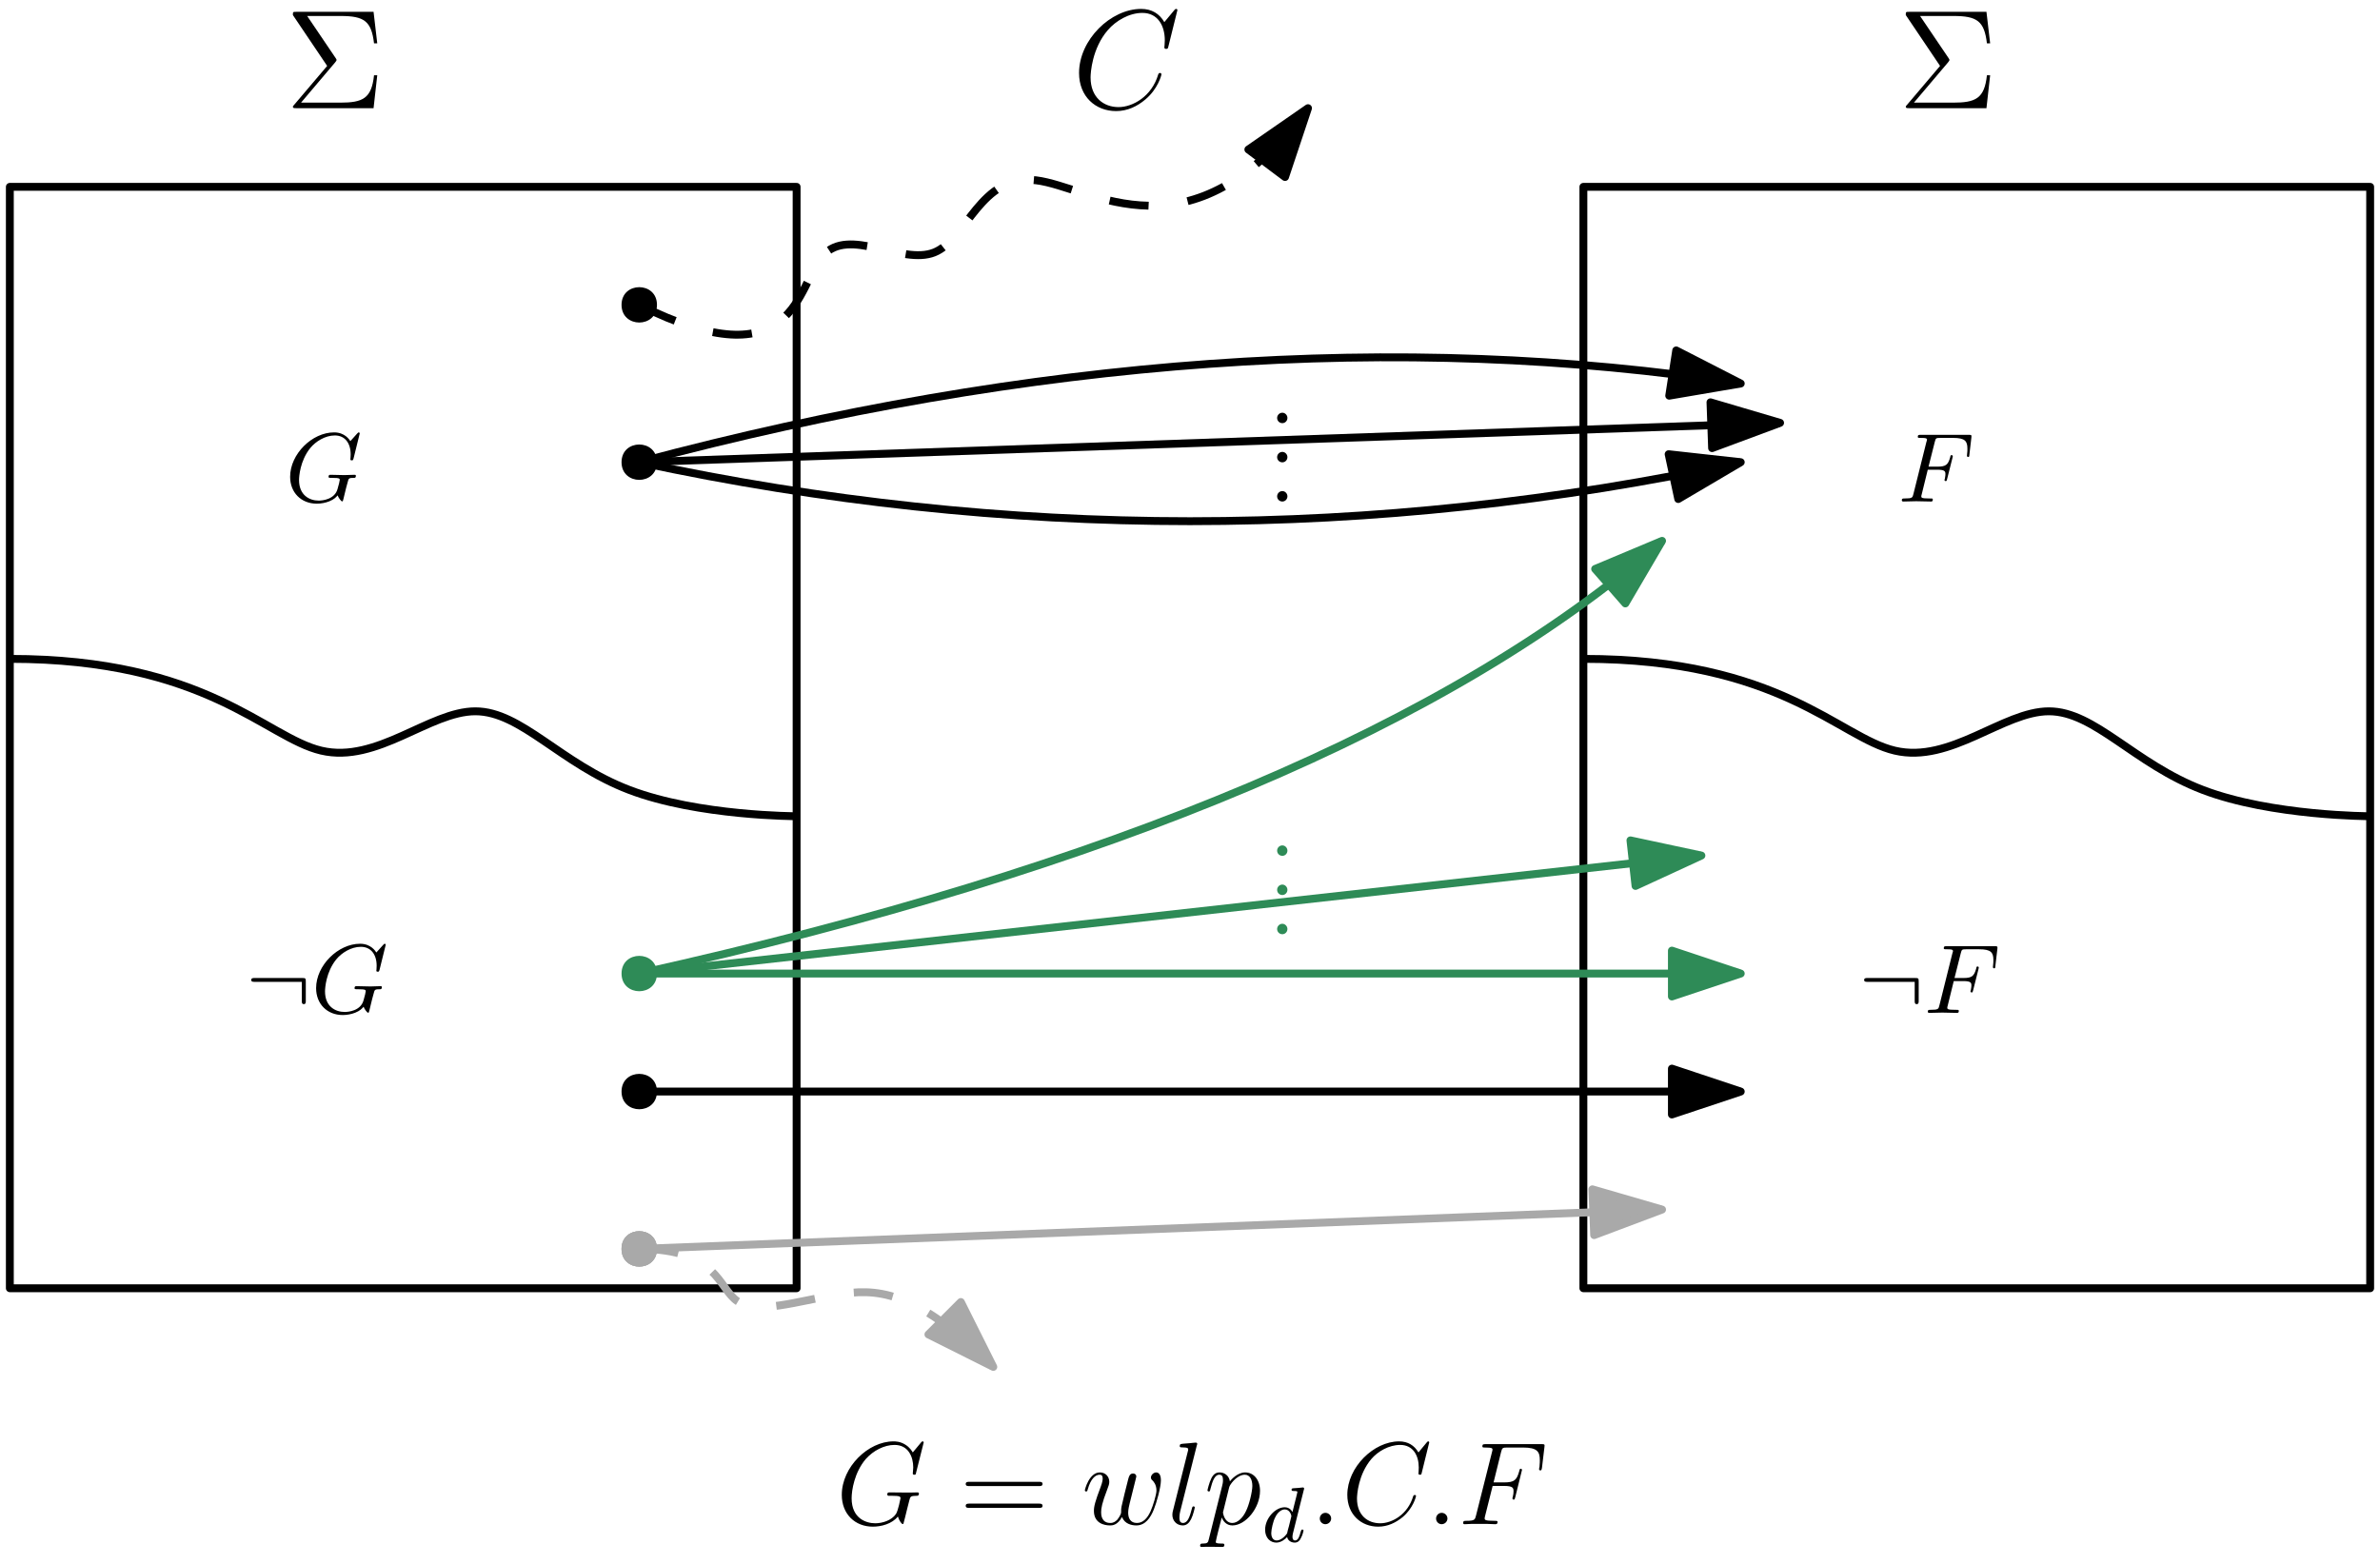
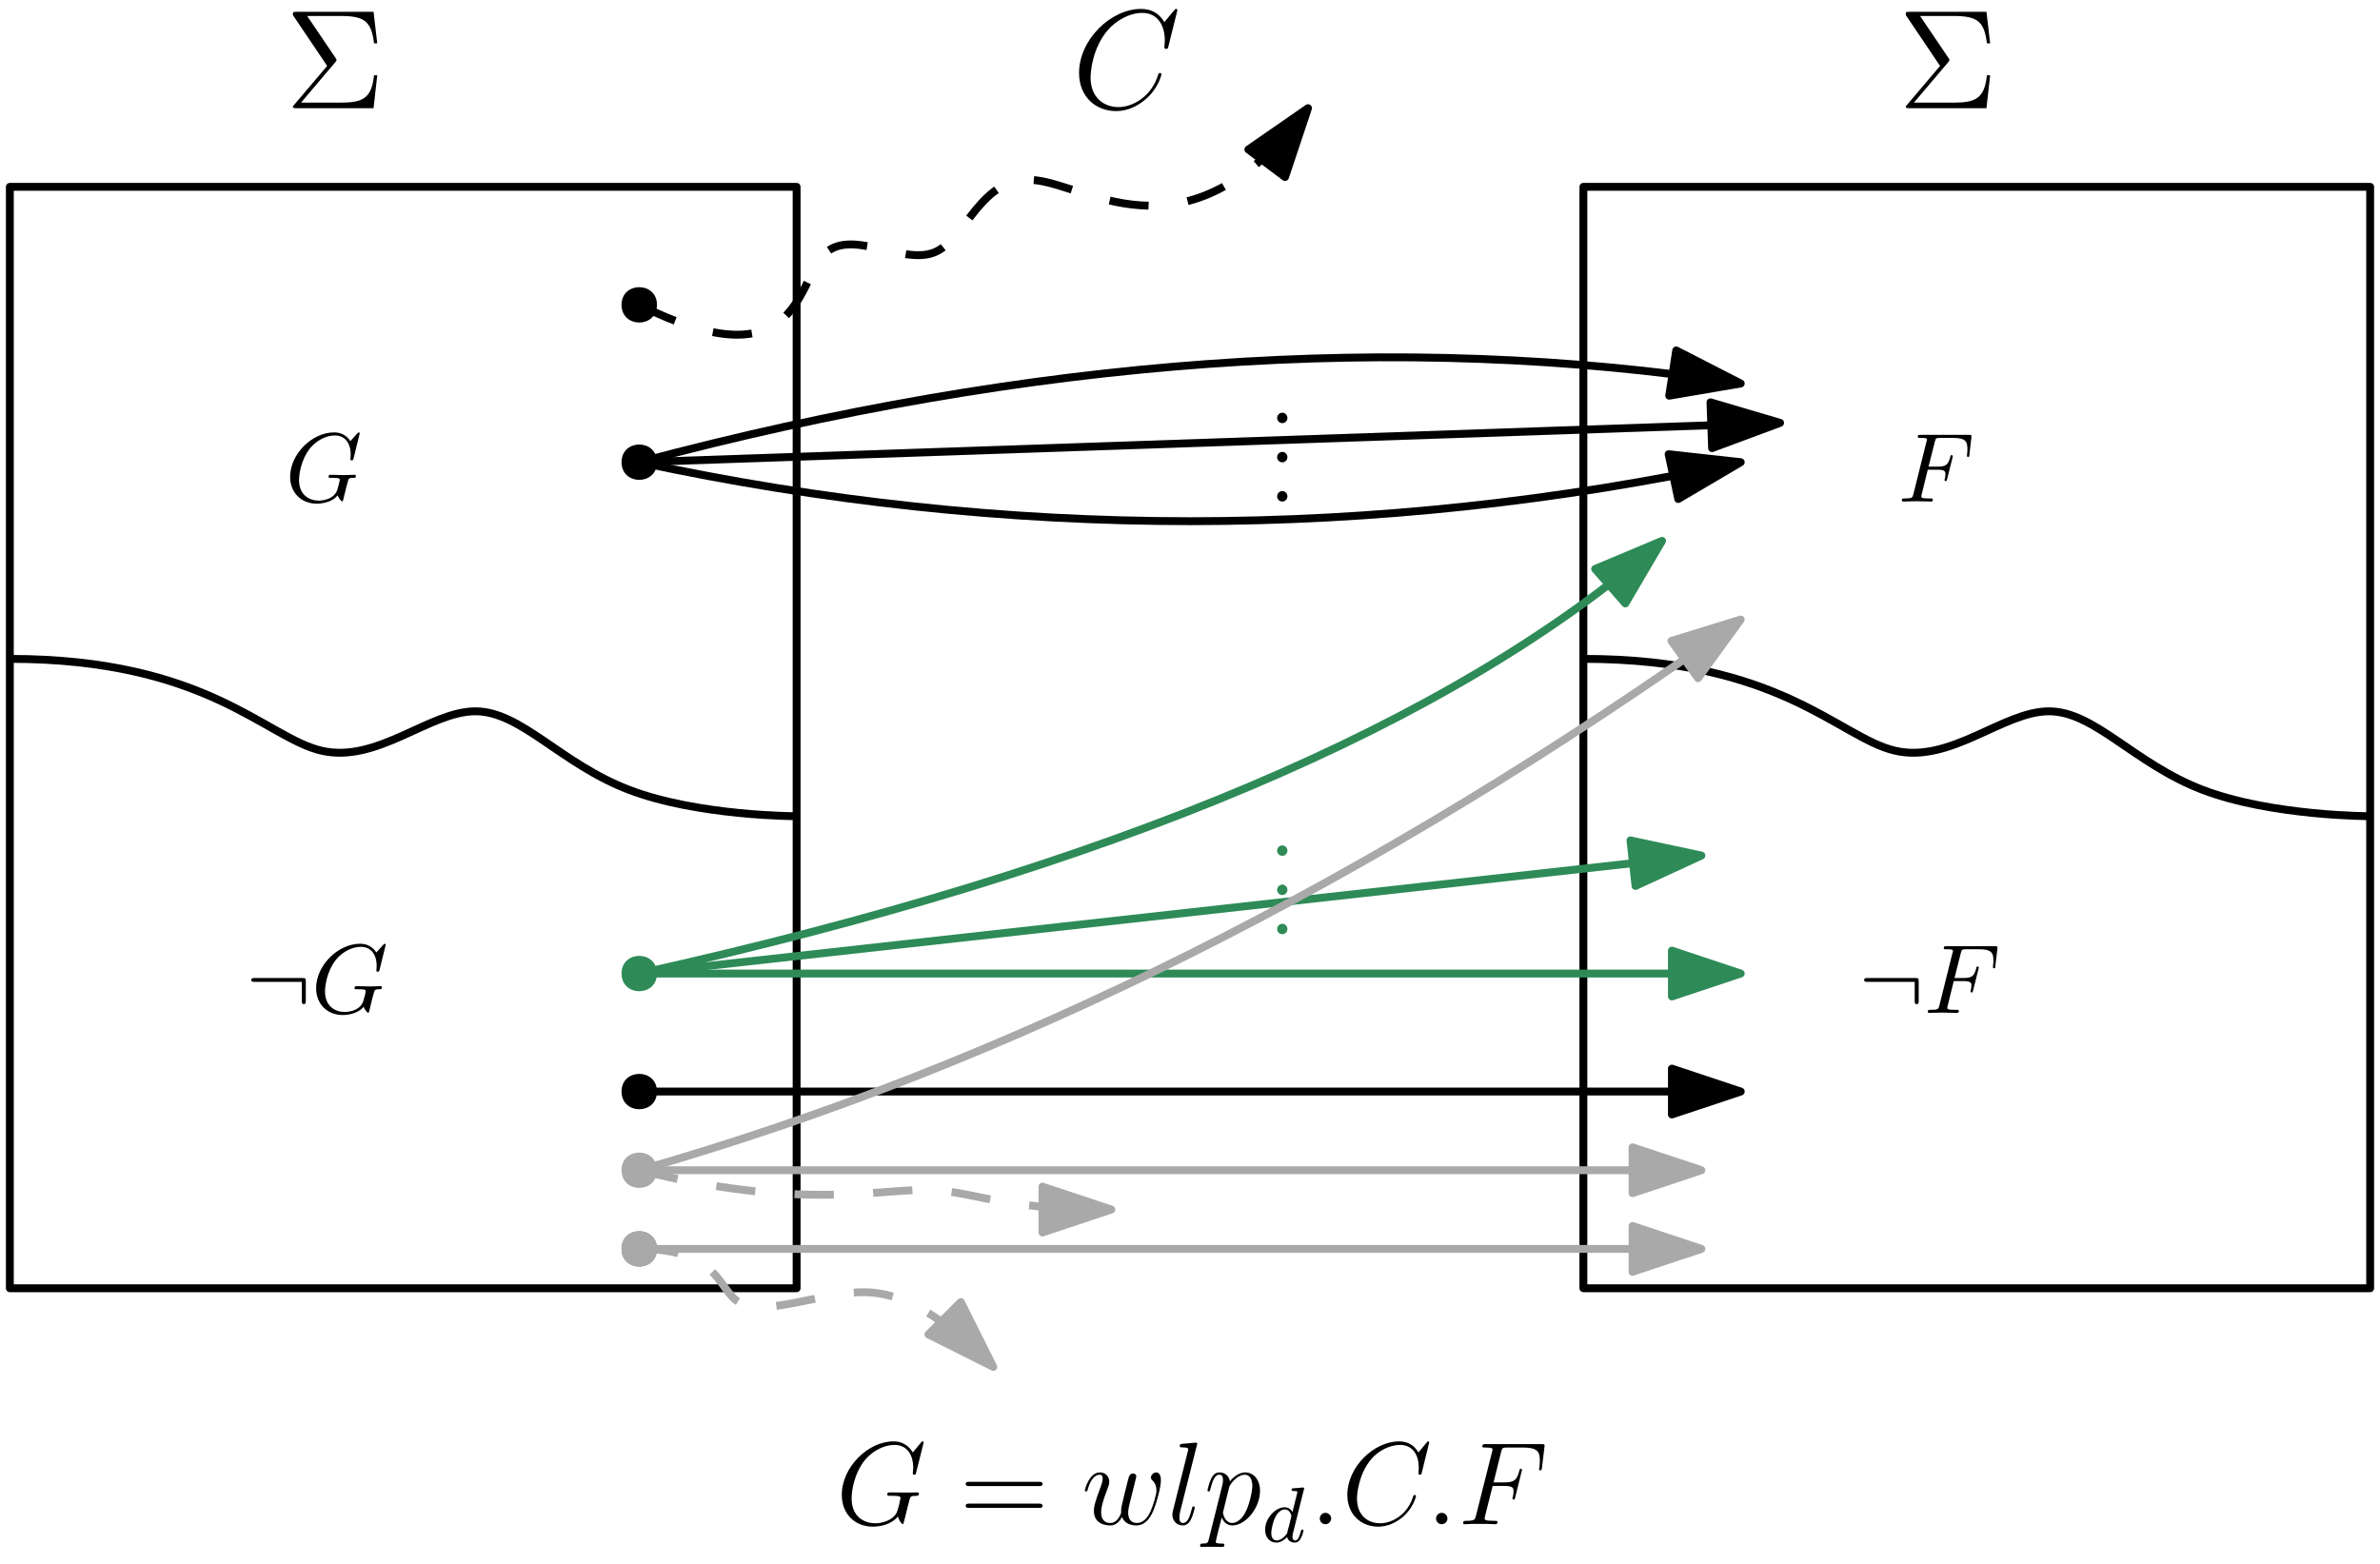
<svg xmlns="http://www.w3.org/2000/svg" xmlns:xlink="http://www.w3.org/1999/xlink" width="242pt" height="159pt" viewBox="0 0 242 159" version="1.1">
  <defs>
    <g>
      <symbol overflow="visible" id="glyph0-0">
        <path style="stroke:none;" d="" />
      </symbol>
      <symbol overflow="visible" id="glyph0-1">
        <path style="stroke:none;" d="M 5.078 -4.656 C 5.188 -4.812 5.219 -4.828 5.219 -4.906 C 5.219 -4.938 5.219 -4.969 5.141 -5.078 L 2.234 -9.375 L 5.625 -9.375 C 8.031 -9.375 8.766 -8.859 9.031 -6.594 L 9.359 -6.594 L 8.984 -9.797 L 1.141 -9.797 C 0.781 -9.797 0.781 -9.797 0.781 -9.469 L 4.266 -4.297 L 0.938 -0.375 C 0.812 -0.25 0.781 -0.203 0.781 -0.141 C 0.781 0 0.906 0 1.141 0 L 8.984 0 L 9.359 -3.344 L 9.031 -3.344 C 8.781 -0.969 7.875 -0.562 5.578 -0.562 L 1.609 -0.562 Z M 5.078 -4.656 " />
      </symbol>
      <symbol overflow="visible" id="glyph1-0">
        <path style="stroke:none;" d="" />
      </symbol>
      <symbol overflow="visible" id="glyph1-1">
        <path style="stroke:none;" d="M 7.578 -6.922 C 7.578 -6.953 7.562 -7.031 7.469 -7.031 C 7.438 -7.031 7.422 -7.016 7.312 -6.906 L 6.625 -6.141 C 6.531 -6.281 6.078 -7.031 4.969 -7.031 C 2.734 -7.031 0.5 -4.828 0.5 -2.516 C 0.5 -0.922 1.609 0.219 3.219 0.219 C 3.656 0.219 4.109 0.125 4.469 -0.016 C 4.969 -0.219 5.156 -0.422 5.328 -0.625 C 5.422 -0.375 5.688 -0.016 5.781 -0.016 C 5.828 -0.016 5.859 -0.047 5.859 -0.047 C 5.875 -0.062 5.969 -0.453 6.016 -0.656 L 6.203 -1.422 C 6.25 -1.594 6.297 -1.766 6.344 -1.938 C 6.453 -2.375 6.453 -2.406 7.031 -2.406 C 7.078 -2.406 7.188 -2.422 7.188 -2.609 C 7.188 -2.688 7.141 -2.719 7.062 -2.719 C 6.828 -2.719 6.234 -2.688 6.016 -2.688 C 5.703 -2.688 4.922 -2.719 4.609 -2.719 C 4.531 -2.719 4.406 -2.719 4.406 -2.516 C 4.406 -2.406 4.484 -2.406 4.703 -2.406 C 4.719 -2.406 5 -2.406 5.234 -2.391 C 5.5 -2.359 5.547 -2.328 5.547 -2.203 C 5.547 -2.109 5.438 -1.672 5.328 -1.297 C 5.047 -0.203 3.766 -0.094 3.406 -0.094 C 2.453 -0.094 1.406 -0.656 1.406 -2.188 C 1.406 -2.5 1.5 -4.141 2.547 -5.438 C 3.094 -6.109 4.062 -6.719 5.047 -6.719 C 6.062 -6.719 6.656 -5.953 6.656 -4.797 C 6.656 -4.391 6.625 -4.391 6.625 -4.281 C 6.625 -4.188 6.734 -4.188 6.766 -4.188 C 6.891 -4.188 6.891 -4.203 6.953 -4.391 Z M 7.578 -6.922 " />
      </symbol>
      <symbol overflow="visible" id="glyph1-2">
        <path style="stroke:none;" d="M 3.016 -3.234 L 3.984 -3.234 C 4.734 -3.234 4.812 -3.078 4.812 -2.797 C 4.812 -2.719 4.812 -2.609 4.75 -2.297 C 4.719 -2.25 4.719 -2.219 4.719 -2.188 C 4.719 -2.109 4.781 -2.078 4.828 -2.078 C 4.938 -2.078 4.938 -2.109 4.984 -2.281 L 5.531 -4.453 C 5.562 -4.562 5.562 -4.578 5.562 -4.609 C 5.562 -4.625 5.547 -4.719 5.438 -4.719 C 5.344 -4.719 5.328 -4.672 5.297 -4.5 C 5.078 -3.734 4.859 -3.547 4 -3.547 L 3.094 -3.547 L 3.734 -6.078 C 3.828 -6.438 3.844 -6.469 4.281 -6.469 L 5.594 -6.469 C 6.812 -6.469 7.047 -6.141 7.047 -5.375 C 7.047 -5.141 7.047 -5.109 7.016 -4.828 C 7 -4.703 7 -4.688 7 -4.656 C 7 -4.609 7.031 -4.531 7.125 -4.531 C 7.234 -4.531 7.234 -4.594 7.25 -4.781 L 7.453 -6.516 C 7.484 -6.781 7.438 -6.781 7.188 -6.781 L 2.297 -6.781 C 2.109 -6.781 2 -6.781 2 -6.578 C 2 -6.469 2.094 -6.469 2.281 -6.469 C 2.656 -6.469 2.938 -6.469 2.938 -6.297 C 2.938 -6.25 2.938 -6.234 2.875 -6.047 L 1.562 -0.781 C 1.469 -0.391 1.453 -0.312 0.656 -0.312 C 0.484 -0.312 0.375 -0.312 0.375 -0.125 C 0.375 0 0.5 0 0.531 0 C 0.812 0 1.562 -0.031 1.844 -0.031 C 2.172 -0.031 3 0 3.328 0 C 3.422 0 3.531 0 3.531 -0.188 C 3.531 -0.266 3.484 -0.297 3.484 -0.297 C 3.453 -0.312 3.422 -0.312 3.203 -0.312 C 2.984 -0.312 2.938 -0.312 2.688 -0.328 C 2.391 -0.359 2.359 -0.406 2.359 -0.531 C 2.359 -0.547 2.359 -0.609 2.406 -0.75 Z M 3.016 -3.234 " />
      </symbol>
      <symbol overflow="visible" id="glyph2-0">
        <path style="stroke:none;" d="" />
      </symbol>
      <symbol overflow="visible" id="glyph2-1">
        <path style="stroke:none;" d="M 6.094 -3.188 C 6.094 -3.516 6.062 -3.547 5.734 -3.547 L 0.891 -3.547 C 0.734 -3.547 0.547 -3.547 0.547 -3.344 C 0.547 -3.156 0.734 -3.156 0.891 -3.156 L 5.688 -3.156 L 5.688 -1.25 C 5.688 -1.062 5.688 -0.891 5.891 -0.891 C 6.094 -0.891 6.094 -1.062 6.094 -1.25 Z M 6.094 -3.188 " />
      </symbol>
      <symbol overflow="visible" id="glyph3-0">
        <path style="stroke:none;" d="" />
      </symbol>
      <symbol overflow="visible" id="glyph3-1">
        <path style="stroke:none;" d="M 7.578 -6.922 C 7.578 -6.953 7.562 -7.031 7.469 -7.031 C 7.438 -7.031 7.422 -7.016 7.312 -6.906 L 6.625 -6.141 C 6.531 -6.281 6.078 -7.031 4.969 -7.031 C 2.734 -7.031 0.5 -4.828 0.5 -2.516 C 0.5 -0.922 1.609 0.219 3.219 0.219 C 3.656 0.219 4.109 0.125 4.469 -0.016 C 4.969 -0.219 5.156 -0.422 5.328 -0.625 C 5.422 -0.375 5.688 -0.016 5.781 -0.016 C 5.828 -0.016 5.859 -0.047 5.859 -0.047 C 5.875 -0.062 5.969 -0.453 6.016 -0.656 L 6.203 -1.422 C 6.25 -1.594 6.297 -1.766 6.344 -1.938 C 6.453 -2.375 6.453 -2.406 7.031 -2.406 C 7.078 -2.406 7.188 -2.422 7.188 -2.609 C 7.188 -2.688 7.141 -2.719 7.062 -2.719 C 6.828 -2.719 6.234 -2.688 6.016 -2.688 C 5.703 -2.688 4.922 -2.719 4.609 -2.719 C 4.531 -2.719 4.406 -2.719 4.406 -2.516 C 4.406 -2.406 4.484 -2.406 4.703 -2.406 C 4.719 -2.406 5 -2.406 5.234 -2.391 C 5.5 -2.359 5.547 -2.328 5.547 -2.203 C 5.547 -2.109 5.438 -1.672 5.328 -1.297 C 5.047 -0.203 3.766 -0.094 3.406 -0.094 C 2.453 -0.094 1.406 -0.656 1.406 -2.188 C 1.406 -2.5 1.5 -4.141 2.547 -5.438 C 3.094 -6.109 4.062 -6.719 5.047 -6.719 C 6.062 -6.719 6.656 -5.953 6.656 -4.797 C 6.656 -4.391 6.625 -4.391 6.625 -4.281 C 6.625 -4.188 6.734 -4.188 6.766 -4.188 C 6.891 -4.188 6.891 -4.203 6.953 -4.391 Z M 7.578 -6.922 " />
      </symbol>
      <symbol overflow="visible" id="glyph3-2">
        <path style="stroke:none;" d="M 3.016 -3.234 L 3.984 -3.234 C 4.734 -3.234 4.812 -3.078 4.812 -2.797 C 4.812 -2.719 4.812 -2.609 4.75 -2.297 C 4.719 -2.25 4.719 -2.219 4.719 -2.188 C 4.719 -2.109 4.781 -2.078 4.828 -2.078 C 4.938 -2.078 4.938 -2.109 4.984 -2.281 L 5.531 -4.453 C 5.562 -4.562 5.562 -4.578 5.562 -4.609 C 5.562 -4.625 5.547 -4.719 5.438 -4.719 C 5.344 -4.719 5.328 -4.672 5.297 -4.5 C 5.078 -3.734 4.859 -3.547 4 -3.547 L 3.094 -3.547 L 3.734 -6.078 C 3.828 -6.438 3.844 -6.469 4.281 -6.469 L 5.594 -6.469 C 6.812 -6.469 7.047 -6.141 7.047 -5.375 C 7.047 -5.141 7.047 -5.109 7.016 -4.828 C 7 -4.703 7 -4.688 7 -4.656 C 7 -4.609 7.031 -4.531 7.125 -4.531 C 7.234 -4.531 7.234 -4.594 7.25 -4.781 L 7.453 -6.516 C 7.484 -6.781 7.438 -6.781 7.188 -6.781 L 2.297 -6.781 C 2.109 -6.781 2 -6.781 2 -6.578 C 2 -6.469 2.094 -6.469 2.281 -6.469 C 2.656 -6.469 2.938 -6.469 2.938 -6.297 C 2.938 -6.25 2.938 -6.234 2.875 -6.047 L 1.562 -0.781 C 1.469 -0.391 1.453 -0.312 0.656 -0.312 C 0.484 -0.312 0.375 -0.312 0.375 -0.125 C 0.375 0 0.5 0 0.531 0 C 0.812 0 1.562 -0.031 1.844 -0.031 C 2.172 -0.031 3 0 3.328 0 C 3.422 0 3.531 0 3.531 -0.188 C 3.531 -0.266 3.484 -0.297 3.484 -0.297 C 3.453 -0.312 3.422 -0.312 3.203 -0.312 C 2.984 -0.312 2.938 -0.312 2.688 -0.328 C 2.391 -0.359 2.359 -0.406 2.359 -0.531 C 2.359 -0.547 2.359 -0.609 2.406 -0.75 Z M 3.016 -3.234 " />
      </symbol>
      <symbol overflow="visible" id="glyph4-0">
        <path style="stroke:none;" d="" />
      </symbol>
      <symbol overflow="visible" id="glyph4-1">
        <path style="stroke:none;" d="M 10.719 -9.969 C 10.719 -10.094 10.609 -10.094 10.578 -10.094 C 10.562 -10.094 10.5 -10.094 10.391 -9.953 L 9.391 -8.75 C 8.891 -9.609 8.109 -10.094 7.031 -10.094 C 3.938 -10.094 0.719 -6.953 0.719 -3.578 C 0.719 -1.188 2.391 0.297 4.484 0.297 C 5.641 0.297 6.641 -0.188 7.469 -0.891 C 8.719 -1.938 9.094 -3.328 9.094 -3.438 C 9.094 -3.578 8.984 -3.578 8.938 -3.578 C 8.812 -3.578 8.797 -3.484 8.766 -3.422 C 8.109 -1.188 6.172 -0.109 4.734 -0.109 C 3.219 -0.109 1.891 -1.094 1.891 -3.125 C 1.891 -3.578 2.031 -6.078 3.656 -7.953 C 4.453 -8.875 5.797 -9.688 7.156 -9.688 C 8.734 -9.688 9.438 -8.375 9.438 -6.906 C 9.438 -6.547 9.391 -6.219 9.391 -6.172 C 9.391 -6.031 9.531 -6.031 9.578 -6.031 C 9.734 -6.031 9.75 -6.047 9.812 -6.312 Z M 10.719 -9.969 " />
      </symbol>
      <symbol overflow="visible" id="glyph5-0">
        <path style="stroke:none;" d="" />
      </symbol>
      <symbol overflow="visible" id="glyph5-1">
        <path style="stroke:none;" d="M 1.906 -0.531 C 1.906 -0.812 1.672 -1.062 1.391 -1.062 C 1.094 -1.062 0.859 -0.812 0.859 -0.531 C 0.859 -0.234 1.094 0 1.391 0 C 1.672 0 1.906 -0.234 1.906 -0.531 Z M 1.906 -0.531 " />
      </symbol>
      <symbol overflow="visible" id="glyph6-0">
        <path style="stroke:none;" d="" />
      </symbol>
      <symbol overflow="visible" id="glyph6-1">
        <path style="stroke:none;" d="M 1.906 -0.531 C 1.906 -0.812 1.672 -1.062 1.391 -1.062 C 1.094 -1.062 0.859 -0.812 0.859 -0.531 C 0.859 -0.234 1.094 0 1.391 0 C 1.672 0 1.906 -0.234 1.906 -0.531 Z M 1.906 -0.531 " />
      </symbol>
      <symbol overflow="visible" id="glyph7-0">
        <path style="stroke:none;" d="" />
      </symbol>
      <symbol overflow="visible" id="glyph7-1">
        <path style="stroke:none;" d="M 1.906 -0.531 C 1.906 -0.812 1.672 -1.062 1.391 -1.062 C 1.094 -1.062 0.859 -0.812 0.859 -0.531 C 0.859 -0.234 1.094 0 1.391 0 C 1.672 0 1.906 -0.234 1.906 -0.531 Z M 1.906 -0.531 " />
      </symbol>
      <symbol overflow="visible" id="glyph8-0">
        <path style="stroke:none;" d="" />
      </symbol>
      <symbol overflow="visible" id="glyph8-1">
        <path style="stroke:none;" d="M 8.922 -8.312 C 8.922 -8.422 8.828 -8.422 8.812 -8.422 C 8.781 -8.422 8.734 -8.422 8.641 -8.297 L 7.812 -7.297 C 7.75 -7.406 7.516 -7.812 7.047 -8.094 C 6.531 -8.422 6.031 -8.422 5.844 -8.422 C 3.281 -8.422 0.594 -5.812 0.594 -2.984 C 0.594 -1.016 1.953 0.25 3.75 0.25 C 4.609 0.25 5.703 -0.031 6.297 -0.781 C 6.438 -0.328 6.688 -0.016 6.781 -0.016 C 6.844 -0.016 6.844 -0.047 6.859 -0.047 C 6.875 -0.078 6.969 -0.484 7.031 -0.703 L 7.219 -1.469 C 7.312 -1.859 7.359 -2.031 7.453 -2.391 C 7.562 -2.844 7.594 -2.875 8.25 -2.891 C 8.297 -2.891 8.438 -2.891 8.438 -3.125 C 8.438 -3.234 8.312 -3.234 8.281 -3.234 C 8.078 -3.234 7.859 -3.219 7.641 -3.219 L 7 -3.219 C 6.484 -3.219 5.969 -3.234 5.469 -3.234 C 5.359 -3.234 5.219 -3.234 5.219 -3.031 C 5.219 -2.906 5.312 -2.906 5.312 -2.891 L 5.625 -2.891 C 6.562 -2.891 6.562 -2.797 6.562 -2.625 C 6.562 -2.609 6.328 -1.406 6.109 -1.047 C 5.656 -0.375 4.703 -0.094 4 -0.094 C 3.078 -0.094 1.594 -0.578 1.594 -2.641 C 1.594 -3.438 1.875 -5.266 3.031 -6.625 C 3.797 -7.484 4.906 -8.062 5.953 -8.062 C 7.359 -8.062 7.859 -6.859 7.859 -5.766 C 7.859 -5.562 7.812 -5.312 7.812 -5.141 C 7.812 -5.031 7.938 -5.031 7.969 -5.031 C 8.109 -5.031 8.109 -5.047 8.156 -5.266 Z M 8.922 -8.312 " />
      </symbol>
      <symbol overflow="visible" id="glyph9-0">
        <path style="stroke:none;" d="" />
      </symbol>
      <symbol overflow="visible" id="glyph9-1">
        <path style="stroke:none;" d="M 8.062 -3.875 C 8.234 -3.875 8.453 -3.875 8.453 -4.094 C 8.453 -4.312 8.25 -4.312 8.062 -4.312 L 1.031 -4.312 C 0.859 -4.312 0.641 -4.312 0.641 -4.094 C 0.641 -3.875 0.844 -3.875 1.031 -3.875 Z M 8.062 -1.656 C 8.234 -1.656 8.453 -1.656 8.453 -1.859 C 8.453 -2.094 8.25 -2.094 8.062 -2.094 L 1.031 -2.094 C 0.859 -2.094 0.641 -2.094 0.641 -1.875 C 0.641 -1.656 0.844 -1.656 1.031 -1.656 Z M 8.062 -1.656 " />
      </symbol>
      <symbol overflow="visible" id="glyph10-0">
        <path style="stroke:none;" d="" />
      </symbol>
      <symbol overflow="visible" id="glyph10-1">
        <path style="stroke:none;" d="M 4.109 -0.734 C 4.375 -0.016 5.109 0.125 5.562 0.125 C 6.484 0.125 7.016 -0.672 7.344 -1.5 C 7.625 -2.188 8.062 -3.766 8.062 -4.469 C 8.062 -5.203 7.703 -5.266 7.594 -5.266 C 7.297 -5.266 7.047 -4.984 7.047 -4.75 C 7.047 -4.609 7.125 -4.516 7.188 -4.469 C 7.297 -4.359 7.609 -4.047 7.609 -3.422 C 7.609 -3.016 7.266 -1.891 7.016 -1.328 C 6.688 -0.594 6.234 -0.125 5.625 -0.125 C 4.953 -0.125 4.734 -0.625 4.734 -1.172 C 4.734 -1.516 4.844 -1.938 4.891 -2.141 L 5.391 -4.141 C 5.453 -4.391 5.562 -4.812 5.562 -4.859 C 5.562 -5.031 5.422 -5.156 5.234 -5.156 C 4.891 -5.156 4.812 -4.859 4.734 -4.562 C 4.609 -4.094 4.109 -2.078 4.062 -1.812 C 4.016 -1.609 4.016 -1.484 4.016 -1.219 C 4.016 -0.938 3.641 -0.484 3.625 -0.453 C 3.484 -0.328 3.297 -0.125 2.922 -0.125 C 1.984 -0.125 1.984 -1.016 1.984 -1.219 C 1.984 -1.609 2.062 -2.125 2.609 -3.547 C 2.75 -3.922 2.812 -4.078 2.812 -4.312 C 2.812 -4.812 2.453 -5.266 1.859 -5.266 C 0.766 -5.266 0.328 -3.531 0.328 -3.438 C 0.328 -3.391 0.375 -3.328 0.453 -3.328 C 0.562 -3.328 0.578 -3.375 0.625 -3.547 C 0.922 -4.609 1.391 -5.031 1.828 -5.031 C 1.953 -5.031 2.141 -5.016 2.141 -4.641 C 2.141 -4.578 2.141 -4.328 1.938 -3.797 C 1.375 -2.312 1.25 -1.812 1.25 -1.359 C 1.25 -0.109 2.281 0.125 2.891 0.125 C 3.094 0.125 3.641 0.125 4.109 -0.734 Z M 4.109 -0.734 " />
      </symbol>
      <symbol overflow="visible" id="glyph10-2">
        <path style="stroke:none;" d="M 3.031 -8 C 3.047 -8.047 3.078 -8.109 3.078 -8.172 C 3.078 -8.297 2.953 -8.297 2.922 -8.297 C 2.922 -8.297 2.484 -8.266 2.266 -8.234 C 2.062 -8.219 1.891 -8.203 1.672 -8.188 C 1.391 -8.156 1.297 -8.156 1.297 -7.938 C 1.297 -7.812 1.422 -7.812 1.547 -7.812 C 2.156 -7.812 2.156 -7.703 2.156 -7.594 C 2.156 -7.547 2.156 -7.516 2.094 -7.297 L 0.609 -1.375 C 0.578 -1.25 0.547 -1.141 0.547 -0.953 C 0.547 -0.359 0.984 0.125 1.609 0.125 C 2 0.125 2.266 -0.141 2.453 -0.516 C 2.656 -0.906 2.828 -1.656 2.828 -1.703 C 2.828 -1.766 2.766 -1.812 2.703 -1.812 C 2.594 -1.812 2.578 -1.75 2.531 -1.578 C 2.312 -0.75 2.109 -0.125 1.625 -0.125 C 1.266 -0.125 1.266 -0.5 1.266 -0.672 C 1.266 -0.719 1.266 -0.969 1.344 -1.297 Z M 3.031 -8 " />
      </symbol>
      <symbol overflow="visible" id="glyph10-3">
        <path style="stroke:none;" d="M 0.516 1.516 C 0.438 1.875 0.375 1.969 -0.109 1.969 C -0.25 1.969 -0.375 1.969 -0.375 2.203 C -0.375 2.219 -0.359 2.312 -0.234 2.312 C -0.078 2.312 0.094 2.297 0.25 2.297 L 0.766 2.297 C 1.016 2.297 1.625 2.312 1.875 2.312 C 1.953 2.312 2.094 2.312 2.094 2.109 C 2.094 1.969 2.016 1.969 1.812 1.969 C 1.25 1.969 1.219 1.891 1.219 1.797 C 1.219 1.656 1.75 -0.406 1.828 -0.688 C 1.953 -0.344 2.281 0.125 2.906 0.125 C 4.25 0.125 5.719 -1.641 5.719 -3.391 C 5.719 -4.5 5.094 -5.266 4.203 -5.266 C 3.438 -5.266 2.781 -4.531 2.656 -4.359 C 2.562 -4.953 2.094 -5.266 1.609 -5.266 C 1.266 -5.266 0.984 -5.109 0.766 -4.656 C 0.547 -4.219 0.375 -3.484 0.375 -3.438 C 0.375 -3.391 0.438 -3.328 0.516 -3.328 C 0.609 -3.328 0.625 -3.344 0.688 -3.625 C 0.875 -4.328 1.094 -5.031 1.578 -5.031 C 1.859 -5.031 1.953 -4.844 1.953 -4.484 C 1.953 -4.203 1.906 -4.078 1.859 -3.859 Z M 2.578 -3.734 C 2.672 -4.062 3 -4.406 3.188 -4.578 C 3.328 -4.703 3.719 -5.031 4.172 -5.031 C 4.703 -5.031 4.938 -4.5 4.938 -3.891 C 4.938 -3.312 4.609 -1.953 4.297 -1.344 C 4 -0.688 3.453 -0.125 2.906 -0.125 C 2.094 -0.125 1.953 -1.141 1.953 -1.188 C 1.953 -1.234 1.984 -1.328 2 -1.391 Z M 2.578 -3.734 " />
      </symbol>
      <symbol overflow="visible" id="glyph11-0">
        <path style="stroke:none;" d="" />
      </symbol>
      <symbol overflow="visible" id="glyph11-1">
        <path style="stroke:none;" d="M 4.281 -5.297 C 4.297 -5.312 4.312 -5.406 4.312 -5.422 C 4.312 -5.453 4.281 -5.531 4.188 -5.531 C 4.156 -5.531 3.906 -5.5 3.734 -5.484 L 3.281 -5.453 C 3.109 -5.438 3.031 -5.438 3.031 -5.297 C 3.031 -5.172 3.141 -5.172 3.234 -5.172 C 3.625 -5.172 3.625 -5.125 3.625 -5.062 C 3.625 -5.016 3.547 -4.75 3.516 -4.594 L 3.125 -3.031 C 3.047 -3.172 2.828 -3.516 2.328 -3.516 C 1.391 -3.516 0.344 -2.406 0.344 -1.234 C 0.344 -0.391 0.875 0.078 1.484 0.078 C 2 0.078 2.438 -0.328 2.578 -0.484 C 2.719 0.062 3.266 0.078 3.359 0.078 C 3.734 0.078 3.906 -0.219 3.969 -0.359 C 4.141 -0.641 4.25 -1.109 4.25 -1.141 C 4.25 -1.188 4.219 -1.25 4.125 -1.25 C 4.031 -1.25 4.016 -1.188 3.953 -1 C 3.844 -0.562 3.703 -0.141 3.391 -0.141 C 3.203 -0.141 3.125 -0.297 3.125 -0.516 C 3.125 -0.672 3.156 -0.75 3.172 -0.859 Z M 2.578 -0.859 C 2.188 -0.312 1.766 -0.141 1.516 -0.141 C 1.141 -0.141 0.969 -0.484 0.969 -0.891 C 0.969 -1.266 1.172 -2.125 1.359 -2.469 C 1.578 -2.953 1.969 -3.297 2.344 -3.297 C 2.859 -3.297 3.016 -2.703 3.016 -2.609 C 3.016 -2.578 2.812 -1.797 2.766 -1.594 C 2.656 -1.219 2.656 -1.203 2.578 -0.859 Z M 2.578 -0.859 " />
      </symbol>
      <symbol overflow="visible" id="glyph12-0">
        <path style="stroke:none;" d="" />
      </symbol>
      <symbol overflow="visible" id="glyph12-1">
        <path style="stroke:none;" d="M 2.203 -0.578 C 2.203 -0.922 1.906 -1.156 1.625 -1.156 C 1.281 -1.156 1.047 -0.875 1.047 -0.578 C 1.047 -0.234 1.328 0 1.609 0 C 1.953 0 2.203 -0.281 2.203 -0.578 Z M 2.203 -0.578 " />
      </symbol>
      <symbol overflow="visible" id="glyph12-2">
        <path style="stroke:none;" d="M 8.922 -8.312 C 8.922 -8.422 8.844 -8.422 8.828 -8.422 C 8.797 -8.422 8.75 -8.422 8.656 -8.297 L 7.828 -7.297 C 7.406 -8.016 6.75 -8.422 5.859 -8.422 C 3.281 -8.422 0.594 -5.797 0.594 -2.984 C 0.594 -0.984 2 0.25 3.734 0.25 C 4.703 0.25 5.531 -0.156 6.234 -0.734 C 7.266 -1.609 7.578 -2.766 7.578 -2.875 C 7.578 -2.969 7.484 -2.969 7.453 -2.969 C 7.344 -2.969 7.328 -2.906 7.297 -2.859 C 6.75 -0.984 5.141 -0.094 3.938 -0.094 C 2.672 -0.094 1.578 -0.906 1.578 -2.609 C 1.578 -2.984 1.703 -5.062 3.047 -6.641 C 3.703 -7.406 4.828 -8.062 5.969 -8.062 C 7.281 -8.062 7.859 -6.984 7.859 -5.766 C 7.859 -5.453 7.828 -5.188 7.828 -5.141 C 7.828 -5.031 7.953 -5.031 7.984 -5.031 C 8.109 -5.031 8.125 -5.047 8.172 -5.266 Z M 8.922 -8.312 " />
      </symbol>
      <symbol overflow="visible" id="glyph12-3">
        <path style="stroke:none;" d="M 3.547 -3.891 L 4.703 -3.891 C 5.609 -3.891 5.672 -3.688 5.672 -3.344 C 5.672 -3.188 5.656 -3.031 5.594 -2.766 C 5.562 -2.719 5.562 -2.656 5.562 -2.625 C 5.562 -2.547 5.609 -2.5 5.688 -2.5 C 5.781 -2.5 5.797 -2.547 5.844 -2.734 L 6.531 -5.516 C 6.531 -5.562 6.5 -5.641 6.422 -5.641 C 6.312 -5.641 6.297 -5.594 6.25 -5.391 C 6 -4.5 5.766 -4.25 4.719 -4.25 L 3.641 -4.25 L 4.406 -7.344 C 4.516 -7.75 4.547 -7.797 5.031 -7.797 L 6.641 -7.797 C 8.125 -7.797 8.344 -7.344 8.344 -6.5 C 8.344 -6.438 8.344 -6.172 8.312 -5.859 C 8.297 -5.812 8.266 -5.656 8.266 -5.609 C 8.266 -5.516 8.328 -5.469 8.406 -5.469 C 8.484 -5.469 8.531 -5.516 8.562 -5.734 L 8.812 -7.828 C 8.812 -7.859 8.828 -7.984 8.828 -8.016 C 8.828 -8.141 8.719 -8.141 8.516 -8.141 L 2.844 -8.141 C 2.625 -8.141 2.5 -8.141 2.5 -7.922 C 2.5 -7.797 2.578 -7.797 2.781 -7.797 C 3.531 -7.797 3.531 -7.703 3.531 -7.578 C 3.531 -7.516 3.516 -7.469 3.484 -7.344 L 1.859 -0.891 C 1.75 -0.469 1.734 -0.344 0.891 -0.344 C 0.672 -0.344 0.547 -0.344 0.547 -0.125 C 0.547 0 0.656 0 0.734 0 C 0.953 0 1.188 -0.031 1.422 -0.031 L 2.969 -0.031 C 3.234 -0.031 3.531 0 3.797 0 C 3.891 0 4.047 0 4.047 -0.219 C 4.047 -0.344 3.969 -0.344 3.703 -0.344 C 2.766 -0.344 2.734 -0.438 2.734 -0.609 C 2.734 -0.672 2.766 -0.766 2.781 -0.844 Z M 3.547 -3.891 " />
      </symbol>
    </g>
  </defs>
-   <g id="surface155421">
+   <g id="surface77847">
    <path style="fill:none;stroke-width:0.8;stroke-linecap:butt;stroke-linejoin:round;stroke:rgb(0%,0%,0%);stroke-opacity:1;stroke-miterlimit:10;" d="M 336 576 L 336 464 L 416 464 L 416 576 Z M 336 576 " transform="matrix(1,0,0,-1,-335,595)" />
    <g style="fill:rgb(0%,0%,0%);fill-opacity:1;">
      <use xlink:href="#glyph0-1" x="29" y="11" />
    </g>
    <path style="fill:none;stroke-width:0.8;stroke-linecap:butt;stroke-linejoin:round;stroke:rgb(0%,0%,0%);stroke-opacity:1;stroke-miterlimit:10;" d="M 336 528 C 356 528 362 520 367.668 518.668 C 373.332 517.332 378.668 522.668 383.332 522.668 C 388 522.668 392 517.332 399 514.668 C 406 512 416 512 416 512 " transform="matrix(1,0,0,-1,-335,595)" />
    <g style="fill:rgb(0%,0%,0%);fill-opacity:1;">
      <use xlink:href="#glyph1-1" x="29" y="51" />
    </g>
    <g style="fill:rgb(0%,0%,0%);fill-opacity:1;">
      <use xlink:href="#glyph2-1" x="25" y="103" />
    </g>
    <g style="fill:rgb(0%,0%,0%);fill-opacity:1;">
      <use xlink:href="#glyph3-1" x="31.642" y="103" />
    </g>
    <path style="fill:none;stroke-width:0.8;stroke-linecap:butt;stroke-linejoin:round;stroke:rgb(0%,0%,0%);stroke-opacity:1;stroke-miterlimit:10;" d="M 496 576 L 496 464 L 576 464 L 576 576 Z M 496 576 " transform="matrix(1,0,0,-1,-335,595)" />
    <g style="fill:rgb(0%,0%,0%);fill-opacity:1;">
      <use xlink:href="#glyph0-1" x="193" y="11" />
    </g>
    <path style="fill:none;stroke-width:0.8;stroke-linecap:butt;stroke-linejoin:round;stroke:rgb(0%,0%,0%);stroke-opacity:1;stroke-miterlimit:10;" d="M 496 528 C 516 528 522 520 527.668 518.668 C 533.332 517.332 538.668 522.668 543.332 522.668 C 548 522.668 552 517.332 559 514.668 C 566 512 576 512 576 512 " transform="matrix(1,0,0,-1,-335,595)" />
    <g style="fill:rgb(0%,0%,0%);fill-opacity:1;">
      <use xlink:href="#glyph1-2" x="193" y="51" />
    </g>
    <g style="fill:rgb(0%,0%,0%);fill-opacity:1;">
      <use xlink:href="#glyph2-1" x="189" y="103" />
    </g>
    <g style="fill:rgb(0%,0%,0%);fill-opacity:1;">
      <use xlink:href="#glyph3-2" x="195.642" y="103" />
    </g>
    <path style="fill:none;stroke-width:0.8;stroke-linecap:butt;stroke-linejoin:round;stroke:rgb(0%,0%,0%);stroke-opacity:1;stroke-miterlimit:10;" d="M 400 548 L 516 552 " transform="matrix(1,0,0,-1,-335,595)" />
    <path style="fill-rule:evenodd;fill:rgb(0%,0%,0%);fill-opacity:1;stroke-width:0.8;stroke-linecap:butt;stroke-linejoin:round;stroke:rgb(0%,0%,0%);stroke-opacity:1;stroke-miterlimit:10;" d="M 516 552 L 508.922 554.09 L 509.086 549.43 Z M 516 552 " transform="matrix(1,0,0,-1,-335,595)" />
    <path style="fill:none;stroke-width:0.8;stroke-linecap:butt;stroke-linejoin:round;stroke:rgb(0%,0%,0%);stroke-opacity:1;stroke-miterlimit:10;" d="M 400 484 L 512 484 " transform="matrix(1,0,0,-1,-335,595)" />
    <path style="fill-rule:evenodd;fill:rgb(0%,0%,0%);fill-opacity:1;stroke-width:0.8;stroke-linecap:butt;stroke-linejoin:round;stroke:rgb(0%,0%,0%);stroke-opacity:1;stroke-miterlimit:10;" d="M 512 484 L 505 486.332 L 505 481.668 Z M 512 484 " transform="matrix(1,0,0,-1,-335,595)" />
    <g style="fill:rgb(0%,0%,0%);fill-opacity:1;">
      <use xlink:href="#glyph4-1" x="109" y="11" />
    </g>
    <path style=" stroke:none;fill-rule:evenodd;fill:rgb(0%,0%,0%);fill-opacity:1;" d="M 66.801 47 C 66.801 44.602 63.199 44.602 63.199 47 C 63.199 49.398 66.801 49.398 66.801 47 Z M 66.801 47 " />
    <path style=" stroke:none;fill-rule:evenodd;fill:rgb(0%,0%,0%);fill-opacity:1;" d="M 66.801 111 C 66.801 108.602 63.199 108.602 63.199 111 C 63.199 113.398 66.801 113.398 66.801 111 Z M 66.801 111 " />
    <path style="fill:none;stroke-width:0.8;stroke-linecap:butt;stroke-linejoin:round;stroke:rgb(0%,0%,0%);stroke-opacity:1;stroke-miterlimit:10;" d="M 400 548 C 440 558.668 477.332 561.332 512 556 " transform="matrix(1,0,0,-1,-335,595)" />
    <path style="fill-rule:evenodd;fill:rgb(0%,0%,0%);fill-opacity:1;stroke-width:0.8;stroke-linecap:butt;stroke-linejoin:round;stroke:rgb(0%,0%,0%);stroke-opacity:1;stroke-miterlimit:10;" d="M 512 556 L 505.438 559.367 L 504.727 554.762 Z M 512 556 " transform="matrix(1,0,0,-1,-335,595)" />
    <path style="fill:none;stroke-width:0.8;stroke-linecap:butt;stroke-linejoin:round;stroke:rgb(0%,0%,0%);stroke-opacity:1;stroke-miterlimit:10;" d="M 400 548 C 437.332 540 474.668 540 512 548 " transform="matrix(1,0,0,-1,-335,595)" />
    <path style="fill-rule:evenodd;fill:rgb(0%,0%,0%);fill-opacity:1;stroke-width:0.8;stroke-linecap:butt;stroke-linejoin:round;stroke:rgb(0%,0%,0%);stroke-opacity:1;stroke-miterlimit:10;" d="M 512 548 L 504.668 548.812 L 505.645 544.254 Z M 512 548 " transform="matrix(1,0,0,-1,-335,595)" />
    <path style="fill:none;stroke-width:0.8;stroke-linecap:butt;stroke-linejoin:round;stroke:rgb(18%,54.5%,34.1%);stroke-opacity:1;stroke-miterlimit:10;" d="M 400 496 L 512 496 " transform="matrix(1,0,0,-1,-335,595)" />
    <path style="fill-rule:evenodd;fill:rgb(18%,54.5%,34.1%);fill-opacity:1;stroke-width:0.8;stroke-linecap:butt;stroke-linejoin:round;stroke:rgb(18%,54.5%,34.1%);stroke-opacity:1;stroke-miterlimit:10;" d="M 512 496 L 505 498.332 L 505 493.668 Z M 512 496 " transform="matrix(1,0,0,-1,-335,595)" />
    <path style="fill:none;stroke-width:0.8;stroke-linecap:butt;stroke-linejoin:round;stroke:rgb(18%,54.5%,34.1%);stroke-opacity:1;stroke-miterlimit:10;" d="M 400 496 L 508 508 " transform="matrix(1,0,0,-1,-335,595)" />
    <path style="fill-rule:evenodd;fill:rgb(18%,54.5%,34.1%);fill-opacity:1;stroke-width:0.8;stroke-linecap:butt;stroke-linejoin:round;stroke:rgb(18%,54.5%,34.1%);stroke-opacity:1;stroke-miterlimit:10;" d="M 508 508 L 500.785 509.543 L 501.301 504.91 Z M 508 508 " transform="matrix(1,0,0,-1,-335,595)" />
    <path style="fill:none;stroke-width:0.8;stroke-linecap:butt;stroke-linejoin:round;stroke:rgb(18%,54.5%,34.1%);stroke-opacity:1;stroke-miterlimit:10;" d="M 400 496 C 448 506.668 482.668 521.332 504 540 " transform="matrix(1,0,0,-1,-335,595)" />
    <path style="fill-rule:evenodd;fill:rgb(18%,54.5%,34.1%);fill-opacity:1;stroke-width:0.8;stroke-linecap:butt;stroke-linejoin:round;stroke:rgb(18%,54.5%,34.1%);stroke-opacity:1;stroke-miterlimit:10;" d="M 504 540 L 497.195 537.145 L 500.266 533.637 Z M 504 540 " transform="matrix(1,0,0,-1,-335,595)" />
    <path style=" stroke:none;fill-rule:evenodd;fill:rgb(18%,54.5%,34.1%);fill-opacity:1;" d="M 66.801 99 C 66.801 96.602 63.199 96.602 63.199 99 C 63.199 101.398 66.801 101.398 66.801 99 Z M 66.801 99 " />
    <g style="fill:rgb(0%,0%,0%);fill-opacity:1;">
      <use xlink:href="#glyph5-1" x="129" y="43.03" />
    </g>
    <g style="fill:rgb(0%,0%,0%);fill-opacity:1;">
      <use xlink:href="#glyph6-1" x="129" y="47.015" />
    </g>
    <g style="fill:rgb(0%,0%,0%);fill-opacity:1;">
      <use xlink:href="#glyph7-1" x="129" y="51" />
    </g>
    <g style="fill:rgb(18%,54.5%,34.1%);fill-opacity:1;">
      <use xlink:href="#glyph5-1" x="129" y="87.03" />
    </g>
    <g style="fill:rgb(18%,54.5%,34.1%);fill-opacity:1;">
      <use xlink:href="#glyph6-1" x="129" y="91.015" />
    </g>
    <g style="fill:rgb(18%,54.5%,34.1%);fill-opacity:1;">
      <use xlink:href="#glyph7-1" x="129" y="95" />
    </g>
    <path style=" stroke:none;fill-rule:evenodd;fill:rgb(0%,0%,0%);fill-opacity:1;" d="M 66.801 31 C 66.801 28.602 63.199 28.602 63.199 31 C 63.199 33.398 66.801 33.398 66.801 31 Z M 66.801 31 " />
    <g style="fill:rgb(0%,0%,0%);fill-opacity:1;">
      <use xlink:href="#glyph8-1" x="85" y="154.995" />
    </g>
    <g style="fill:rgb(0%,0%,0%);fill-opacity:1;">
      <use xlink:href="#glyph9-1" x="97.554" y="154.995" />
    </g>
    <g style="fill:rgb(0%,0%,0%);fill-opacity:1;">
      <use xlink:href="#glyph10-1" x="109.98" y="154.995" />
      <use xlink:href="#glyph10-2" x="118.659" y="154.995" />
      <use xlink:href="#glyph10-3" x="122.401" y="154.995" />
    </g>
    <g style="fill:rgb(0%,0%,0%);fill-opacity:1;">
      <use xlink:href="#glyph11-1" x="128.294" y="156.789" />
    </g>
    <g style="fill:rgb(0%,0%,0%);fill-opacity:1;">
      <use xlink:href="#glyph12-1" x="133.15" y="154.995" />
      <use xlink:href="#glyph12-2" x="136.402" y="154.995" />
      <use xlink:href="#glyph12-1" x="144.974" y="154.995" />
      <use xlink:href="#glyph12-3" x="148.226" y="154.995" />
    </g>
    <path style="fill:none;stroke-width:0.8;stroke-linecap:butt;stroke-linejoin:round;stroke:rgb(0%,0%,0%);stroke-opacity:1;stroke-dasharray:4;stroke-miterlimit:10;" d="M 400 564 C 416 556 416 566 418.668 569 C 421.332 572 426.668 568 430 569.332 C 433.332 570.668 434.668 577.332 440.332 576.668 C 446 576 456 568 468 584 " transform="matrix(1,0,0,-1,-335,595)" />
    <path style="fill-rule:evenodd;fill:rgb(0%,0%,0%);fill-opacity:1;stroke-width:0.8;stroke-linecap:butt;stroke-linejoin:round;stroke:rgb(0%,0%,0%);stroke-opacity:1;stroke-miterlimit:10;" d="M 468 584 L 461.934 579.797 L 465.664 577 Z M 468 584 " transform="matrix(1,0,0,-1,-335,595)" />
    <path style=" stroke:none;fill-rule:evenodd;fill:rgb(66.3%,66.3%,66.3%);fill-opacity:1;" d="M 66.801 127 C 66.801 124.602 63.199 124.602 63.199 127 C 63.199 129.398 66.801 129.398 66.801 127 Z M 66.801 127 " />
    <path style=" stroke:none;fill-rule:evenodd;fill:rgb(66.3%,66.3%,66.3%);fill-opacity:1;" d="M 66.801 127 C 66.801 124.602 63.199 124.602 63.199 127 C 63.199 129.398 66.801 129.398 66.801 127 Z M 66.801 127 " />
    <path style=" stroke:none;fill-rule:evenodd;fill:rgb(66.3%,66.3%,66.3%);fill-opacity:1;" d="M 66.801 127 C 66.801 124.602 63.199 124.602 63.199 127 C 63.199 129.398 66.801 129.398 66.801 127 Z M 66.801 127 " />
-     <path style="fill:none;stroke-width:0.8;stroke-linecap:butt;stroke-linejoin:round;stroke:rgb(66.3%,66.3%,66.3%);stroke-opacity:1;stroke-miterlimit:10;" d="M 400 468 L 504 472 " transform="matrix(1,0,0,-1,-335,595)" />
-     <path style="fill-rule:evenodd;fill:rgb(66.3%,66.3%,66.3%);fill-opacity:1;stroke-width:0.8;stroke-linecap:butt;stroke-linejoin:round;stroke:rgb(66.3%,66.3%,66.3%);stroke-opacity:1;stroke-miterlimit:10;" d="M 504 472 L 496.914 474.059 L 497.094 469.402 Z M 504 472 " transform="matrix(1,0,0,-1,-335,595)" />
+     <path style="fill:none;stroke-width:0.8;stroke-linecap:butt;stroke-linejoin:round;stroke:rgb(66.3%,66.3%,66.3%);stroke-opacity:1;stroke-miterlimit:10;" d="M 400 468 L 508 468 " transform="matrix(1,0,0,-1,-335,595)" />
+     <path style="fill-rule:evenodd;fill:rgb(66.3%,66.3%,66.3%);fill-opacity:1;stroke-width:0.8;stroke-linecap:butt;stroke-linejoin:round;stroke:rgb(66.3%,66.3%,66.3%);stroke-opacity:1;stroke-miterlimit:10;" d="M 508 468 L 501 470.332 L 501 465.668 Z M 508 468 " transform="matrix(1,0,0,-1,-335,595)" />
    <path style="fill:none;stroke-width:0.8;stroke-linecap:butt;stroke-linejoin:round;stroke:rgb(66.3%,66.3%,66.3%);stroke-opacity:1;stroke-dasharray:4;stroke-miterlimit:10;" d="M 400 468 C 408 468 408 464 410 462.668 C 412 461.332 416 462.668 420 463.332 C 424 464 428 464 436 456 " transform="matrix(1,0,0,-1,-335,595)" />
    <path style="fill-rule:evenodd;fill:rgb(66.3%,66.3%,66.3%);fill-opacity:1;stroke-width:0.8;stroke-linecap:butt;stroke-linejoin:round;stroke:rgb(66.3%,66.3%,66.3%);stroke-opacity:1;stroke-miterlimit:10;" d="M 436 456 L 432.699 462.598 L 429.402 459.301 Z M 436 456 " transform="matrix(1,0,0,-1,-335,595)" />
+     <path style="fill:none;stroke-width:0.8;stroke-linecap:butt;stroke-linejoin:round;stroke:rgb(66.3%,66.3%,66.3%);stroke-opacity:1;stroke-dasharray:4;stroke-miterlimit:10;" d="M 400 476 C 416 472 424 474 429 474 C 434 474 436 472 448 472 " transform="matrix(1,0,0,-1,-335,595)" />
+     <path style="fill-rule:evenodd;fill:rgb(66.3%,66.3%,66.3%);fill-opacity:1;stroke-width:0.8;stroke-linecap:butt;stroke-linejoin:round;stroke:rgb(66.3%,66.3%,66.3%);stroke-opacity:1;stroke-miterlimit:10;" d="M 448 472 L 441 474.332 L 441 469.668 Z M 448 472 " transform="matrix(1,0,0,-1,-335,595)" />
+     <path style="fill:none;stroke-width:0.8;stroke-linecap:butt;stroke-linejoin:round;stroke:rgb(66.3%,66.3%,66.3%);stroke-opacity:1;stroke-miterlimit:10;" d="M 400 476 L 508 476 " transform="matrix(1,0,0,-1,-335,595)" />
+     <path style="fill-rule:evenodd;fill:rgb(66.3%,66.3%,66.3%);fill-opacity:1;stroke-width:0.8;stroke-linecap:butt;stroke-linejoin:round;stroke:rgb(66.3%,66.3%,66.3%);stroke-opacity:1;stroke-miterlimit:10;" d="M 508 476 L 501 478.332 L 501 473.668 Z M 508 476 " transform="matrix(1,0,0,-1,-335,595)" />
+     <path style="fill:none;stroke-width:0.8;stroke-linecap:butt;stroke-linejoin:round;stroke:rgb(66.3%,66.3%,66.3%);stroke-opacity:1;stroke-miterlimit:10;" d="M 400 476 C 437.332 486.668 474.668 505.332 512 532 " transform="matrix(1,0,0,-1,-335,595)" />
+     <path style="fill-rule:evenodd;fill:rgb(66.3%,66.3%,66.3%);fill-opacity:1;stroke-width:0.8;stroke-linecap:butt;stroke-linejoin:round;stroke:rgb(66.3%,66.3%,66.3%);stroke-opacity:1;stroke-miterlimit:10;" d="M 512 532 L 504.949 529.828 L 507.66 526.035 Z M 512 532 " transform="matrix(1,0,0,-1,-335,595)" />
+     <path style=" stroke:none;fill-rule:evenodd;fill:rgb(66.3%,66.3%,66.3%);fill-opacity:1;" d="M 66.801 119 C 66.801 116.602 63.199 116.602 63.199 119 C 63.199 121.398 66.801 121.398 66.801 119 Z M 66.801 119 " />
  </g>
</svg>
